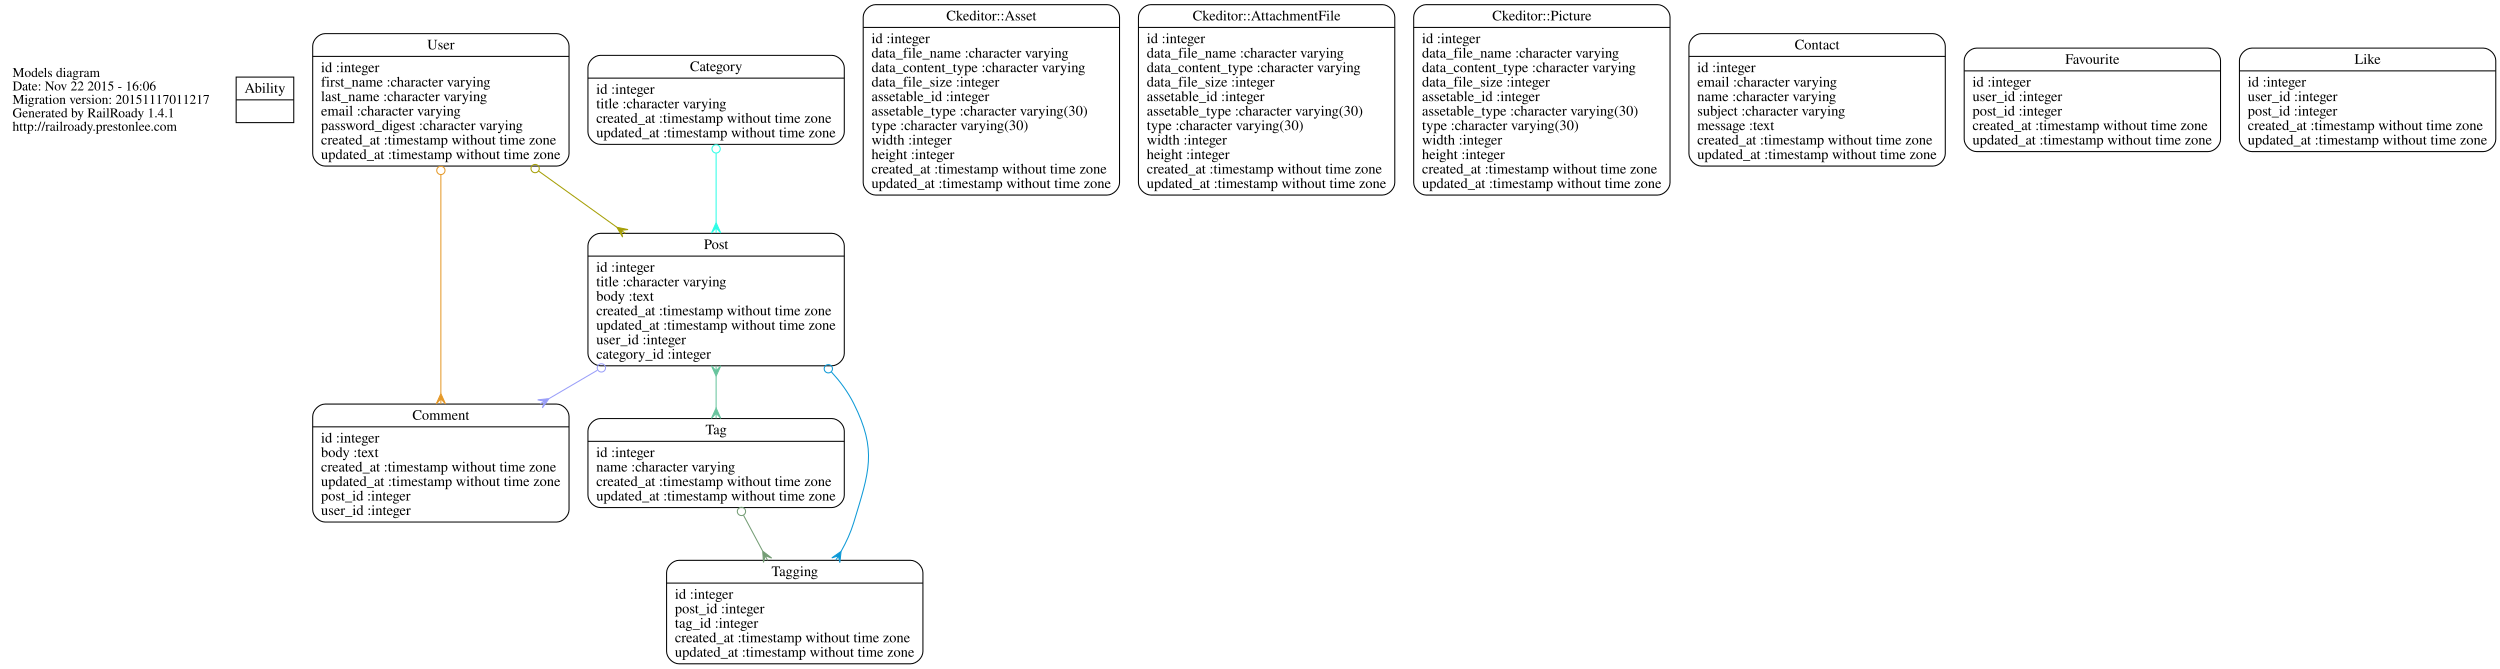
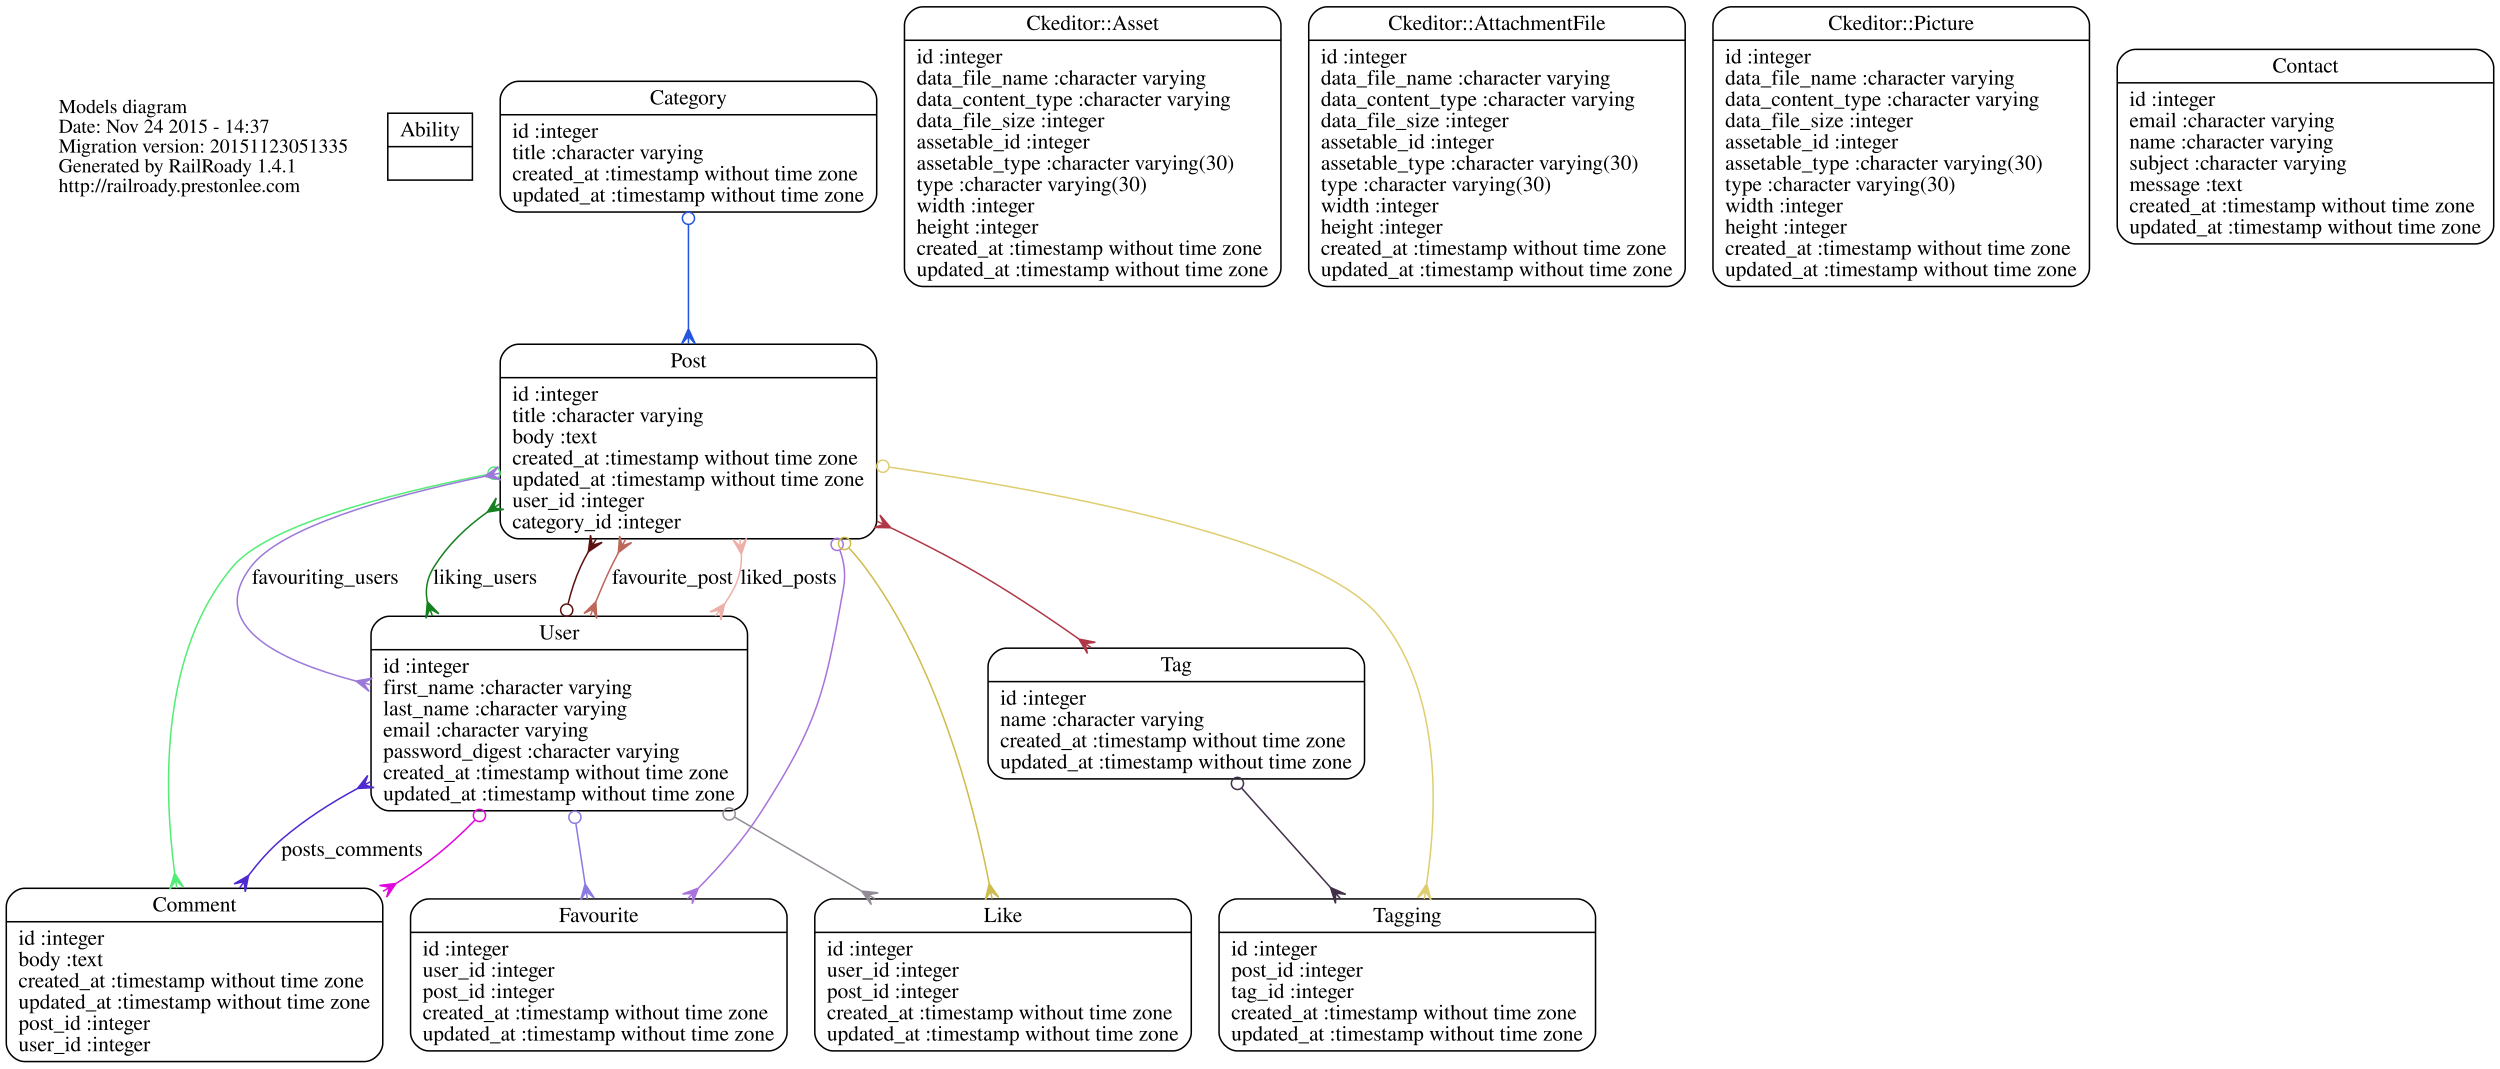
- <svg xmlns="http://www.w3.org/2000/svg" width="2416pt" height="646pt" viewBox="0.00 0.00 2415.84 646.00">
-   <g id="graph0" class="graph" transform="scale(1 1) rotate(0) translate(4 642)">
-     <polygon fill="none" stroke="none" points="-4,4 -4,-642 2411.84,-642 2411.84,4 -4,4" />
+ <svg xmlns="http://www.w3.org/2000/svg" width="1645pt" height="703pt" viewBox="0.00 0.00 1644.72 703.00">
+   <g id="graph0" class="graph" transform="scale(1 1) rotate(0) translate(4 699)">
+     <polygon fill="none" stroke="none" points="-4,4 -4,-699 1640.72,-699 1640.72,4 -4,4" />
    <g id="node1" class="node">
-       <text text-anchor="start" x="8" y="-567.6" font-family="Times,serif" font-size="13.00">Models diagram</text>
-       <text text-anchor="start" x="8" y="-554.6" font-family="Times,serif" font-size="13.00">Date: Nov 22 2015 - 16:06</text>
-       <text text-anchor="start" x="8" y="-541.6" font-family="Times,serif" font-size="13.00">Migration version: 20151117011217</text>
-       <text text-anchor="start" x="8" y="-528.6" font-family="Times,serif" font-size="13.00">Generated by RailRoady 1.4.1</text>
-       <text text-anchor="start" x="8" y="-515.6" font-family="Times,serif" font-size="13.00">http://railroady.prestonlee.com</text>
+       <text text-anchor="start" x="34.413" y="-624.6" font-family="Times,serif" font-size="13.00">Models diagram</text>
+       <text text-anchor="start" x="34.413" y="-611.6" font-family="Times,serif" font-size="13.00">Date: Nov 24 2015 - 14:37</text>
+       <text text-anchor="start" x="34.413" y="-598.6" font-family="Times,serif" font-size="13.00">Migration version: 20151123051335</text>
+       <text text-anchor="start" x="34.413" y="-585.6" font-family="Times,serif" font-size="13.00">Generated by RailRoady 1.4.1</text>
+       <text text-anchor="start" x="34.413" y="-572.6" font-family="Times,serif" font-size="13.00">http://railroady.prestonlee.com</text>
    </g>
    <g id="node2" class="node">
-       <polygon fill="none" stroke="black" points="224.139,-523.5 224.139,-567.5 279.808,-567.5 279.808,-523.5 224.139,-523.5" />
-       <text text-anchor="middle" x="251.974" y="-552.3" font-family="Times,serif" font-size="14.00">Ability</text>
-       <polyline fill="none" stroke="black" points="224.139,-545.5 279.808,-545.5 " />
-       <text text-anchor="middle" x="251.974" y="-530.3" font-family="Times,serif" font-size="14.00"> </text>
+       <polygon fill="none" stroke="black" points="251.028,-580.5 251.028,-624.5 306.697,-624.5 306.697,-580.5 251.028,-580.5" />
+       <text text-anchor="middle" x="278.862" y="-609.3" font-family="Times,serif" font-size="14.00">Ability</text>
+       <polyline fill="none" stroke="black" points="251.028,-602.5 306.697,-602.5 " />
+       <text text-anchor="middle" x="278.862" y="-587.3" font-family="Times,serif" font-size="14.00"> </text>
    </g>
    <g id="node3" class="node">
-       <path fill="none" stroke="black" d="M576.111,-502.5C576.111,-502.5 799.836,-502.5 799.836,-502.5 805.836,-502.5 811.836,-508.5 811.836,-514.5 811.836,-514.5 811.836,-576.5 811.836,-576.5 811.836,-582.5 805.836,-588.5 799.836,-588.5 799.836,-588.5 576.111,-588.5 576.111,-588.5 570.111,-588.5 564.111,-582.5 564.111,-576.5 564.111,-576.5 564.111,-514.5 564.111,-514.5 564.111,-508.5 570.111,-502.5 576.111,-502.5" />
-       <text text-anchor="middle" x="687.974" y="-573.3" font-family="Times,serif" font-size="14.00">Category</text>
-       <polyline fill="none" stroke="black" points="564.111,-566.5 811.836,-566.5 " />
-       <text text-anchor="start" x="572.111" y="-551.3" font-family="Times,serif" font-size="14.00">id :integer</text>
-       <text text-anchor="start" x="572.111" y="-537.3" font-family="Times,serif" font-size="14.00">title :character varying</text>
-       <text text-anchor="start" x="572.111" y="-523.3" font-family="Times,serif" font-size="14.00">created_at :timestamp without time zone</text>
-       <text text-anchor="start" x="572.111" y="-509.3" font-family="Times,serif" font-size="14.00">updated_at :timestamp without time zone</text>
+       <path fill="none" stroke="black" d="M337,-559.5C337,-559.5 560.725,-559.5 560.725,-559.5 566.725,-559.5 572.725,-565.5 572.725,-571.5 572.725,-571.5 572.725,-633.5 572.725,-633.5 572.725,-639.5 566.725,-645.5 560.725,-645.5 560.725,-645.5 337,-645.5 337,-645.5 331,-645.5 325,-639.5 325,-633.5 325,-633.5 325,-571.5 325,-571.5 325,-565.5 331,-559.5 337,-559.5" />
+       <text text-anchor="middle" x="448.862" y="-630.3" font-family="Times,serif" font-size="14.00">Category</text>
+       <polyline fill="none" stroke="black" points="325,-623.5 572.725,-623.5 " />
+       <text text-anchor="start" x="333" y="-608.3" font-family="Times,serif" font-size="14.00">id :integer</text>
+       <text text-anchor="start" x="333" y="-594.3" font-family="Times,serif" font-size="14.00">title :character varying</text>
+       <text text-anchor="start" x="333" y="-580.3" font-family="Times,serif" font-size="14.00">created_at :timestamp without time zone</text>
+       <text text-anchor="start" x="333" y="-566.3" font-family="Times,serif" font-size="14.00">updated_at :timestamp without time zone</text>
    </g>
    <g id="node11" class="node">
-       <path fill="none" stroke="black" d="M576.111,-288.5C576.111,-288.5 799.836,-288.5 799.836,-288.5 805.836,-288.5 811.836,-294.5 811.836,-300.5 811.836,-300.5 811.836,-404.5 811.836,-404.5 811.836,-410.5 805.836,-416.5 799.836,-416.5 799.836,-416.5 576.111,-416.5 576.111,-416.5 570.111,-416.5 564.111,-410.5 564.111,-404.5 564.111,-404.5 564.111,-300.5 564.111,-300.5 564.111,-294.5 570.111,-288.5 576.111,-288.5" />
-       <text text-anchor="middle" x="687.974" y="-401.3" font-family="Times,serif" font-size="14.00">Post</text>
-       <polyline fill="none" stroke="black" points="564.111,-394.5 811.836,-394.5 " />
-       <text text-anchor="start" x="572.111" y="-379.3" font-family="Times,serif" font-size="14.00">id :integer</text>
-       <text text-anchor="start" x="572.111" y="-365.3" font-family="Times,serif" font-size="14.00">title :character varying</text>
-       <text text-anchor="start" x="572.111" y="-351.3" font-family="Times,serif" font-size="14.00">body :text</text>
-       <text text-anchor="start" x="572.111" y="-337.3" font-family="Times,serif" font-size="14.00">created_at :timestamp without time zone</text>
-       <text text-anchor="start" x="572.111" y="-323.3" font-family="Times,serif" font-size="14.00">updated_at :timestamp without time zone</text>
-       <text text-anchor="start" x="572.111" y="-309.3" font-family="Times,serif" font-size="14.00">user_id :integer</text>
-       <text text-anchor="start" x="572.111" y="-295.3" font-family="Times,serif" font-size="14.00">category_id :integer</text>
+       <path fill="none" stroke="black" d="M337,-344.5C337,-344.5 560.725,-344.5 560.725,-344.5 566.725,-344.5 572.725,-350.5 572.725,-356.5 572.725,-356.5 572.725,-460.5 572.725,-460.5 572.725,-466.5 566.725,-472.5 560.725,-472.5 560.725,-472.5 337,-472.5 337,-472.5 331,-472.5 325,-466.5 325,-460.5 325,-460.5 325,-356.5 325,-356.5 325,-350.5 331,-344.5 337,-344.5" />
+       <text text-anchor="middle" x="448.862" y="-457.3" font-family="Times,serif" font-size="14.00">Post</text>
+       <polyline fill="none" stroke="black" points="325,-450.5 572.725,-450.5 " />
+       <text text-anchor="start" x="333" y="-435.3" font-family="Times,serif" font-size="14.00">id :integer</text>
+       <text text-anchor="start" x="333" y="-421.3" font-family="Times,serif" font-size="14.00">title :character varying</text>
+       <text text-anchor="start" x="333" y="-407.3" font-family="Times,serif" font-size="14.00">body :text</text>
+       <text text-anchor="start" x="333" y="-393.3" font-family="Times,serif" font-size="14.00">created_at :timestamp without time zone</text>
+       <text text-anchor="start" x="333" y="-379.3" font-family="Times,serif" font-size="14.00">updated_at :timestamp without time zone</text>
+       <text text-anchor="start" x="333" y="-365.3" font-family="Times,serif" font-size="14.00">user_id :integer</text>
+       <text text-anchor="start" x="333" y="-351.3" font-family="Times,serif" font-size="14.00">category_id :integer</text>
    </g>
    <g id="edge1" class="edge">
-       <path fill="none" stroke="#2efde6" d="M687.974,-493.957C687.974,-473.446 687.974,-449.351 687.974,-426.965" />
-       <ellipse fill="none" stroke="#2efde6" cx="687.974" cy="-498.111" rx="4" ry="4" />
-       <polygon fill="#2efde6" stroke="#2efde6" points="687.974,-426.818 692.474,-416.818 687.974,-421.818 687.974,-416.818 687.974,-416.818 687.974,-416.818 687.974,-421.818 683.474,-416.818 687.974,-426.818 687.974,-426.818" />
+       <path fill="none" stroke="#2355e0" d="M448.862,-551.097C448.862,-530.288 448.862,-505.756 448.862,-483.009" />
+       <ellipse fill="none" stroke="#2355e0" cx="448.862" cy="-555.365" rx="4" ry="4" />
+       <polygon fill="#2355e0" stroke="#2355e0" points="448.862,-482.703 453.362,-472.702 448.862,-477.703 448.862,-472.703 448.862,-472.703 448.862,-472.703 448.862,-477.703 444.362,-472.703 448.862,-482.703 448.862,-482.703" />
    </g>
    <g id="node4" class="node">
-       <path fill="none" stroke="black" d="M842.111,-453.5C842.111,-453.5 1065.84,-453.5 1065.84,-453.5 1071.84,-453.5 1077.84,-459.5 1077.84,-465.5 1077.84,-465.5 1077.84,-625.5 1077.84,-625.5 1077.84,-631.5 1071.84,-637.5 1065.84,-637.5 1065.84,-637.5 842.111,-637.5 842.111,-637.5 836.111,-637.5 830.111,-631.5 830.111,-625.5 830.111,-625.5 830.111,-465.5 830.111,-465.5 830.111,-459.5 836.111,-453.5 842.111,-453.5" />
-       <text text-anchor="middle" x="953.974" y="-622.3" font-family="Times,serif" font-size="14.00">Ckeditor::Asset</text>
-       <polyline fill="none" stroke="black" points="830.111,-615.5 1077.84,-615.5 " />
-       <text text-anchor="start" x="838.111" y="-600.3" font-family="Times,serif" font-size="14.00">id :integer</text>
-       <text text-anchor="start" x="838.111" y="-586.3" font-family="Times,serif" font-size="14.00">data_file_name :character varying</text>
-       <text text-anchor="start" x="838.111" y="-572.3" font-family="Times,serif" font-size="14.00">data_content_type :character varying</text>
-       <text text-anchor="start" x="838.111" y="-558.3" font-family="Times,serif" font-size="14.00">data_file_size :integer</text>
-       <text text-anchor="start" x="838.111" y="-544.3" font-family="Times,serif" font-size="14.00">assetable_id :integer</text>
-       <text text-anchor="start" x="838.111" y="-530.3" font-family="Times,serif" font-size="14.00">assetable_type :character varying(30)</text>
-       <text text-anchor="start" x="838.111" y="-516.3" font-family="Times,serif" font-size="14.00">type :character varying(30)</text>
-       <text text-anchor="start" x="838.111" y="-502.3" font-family="Times,serif" font-size="14.00">width :integer</text>
-       <text text-anchor="start" x="838.111" y="-488.3" font-family="Times,serif" font-size="14.00">height :integer</text>
-       <text text-anchor="start" x="838.111" y="-474.3" font-family="Times,serif" font-size="14.00">created_at :timestamp without time zone</text>
-       <text text-anchor="start" x="838.111" y="-460.3" font-family="Times,serif" font-size="14.00">updated_at :timestamp without time zone</text>
+       <path fill="none" stroke="black" d="M603,-510.5C603,-510.5 826.725,-510.5 826.725,-510.5 832.725,-510.5 838.725,-516.5 838.725,-522.5 838.725,-522.5 838.725,-682.5 838.725,-682.5 838.725,-688.5 832.725,-694.5 826.725,-694.5 826.725,-694.5 603,-694.5 603,-694.5 597,-694.5 591,-688.5 591,-682.5 591,-682.5 591,-522.5 591,-522.5 591,-516.5 597,-510.5 603,-510.5" />
+       <text text-anchor="middle" x="714.862" y="-679.3" font-family="Times,serif" font-size="14.00">Ckeditor::Asset</text>
+       <polyline fill="none" stroke="black" points="591,-672.5 838.725,-672.5 " />
+       <text text-anchor="start" x="599" y="-657.3" font-family="Times,serif" font-size="14.00">id :integer</text>
+       <text text-anchor="start" x="599" y="-643.3" font-family="Times,serif" font-size="14.00">data_file_name :character varying</text>
+       <text text-anchor="start" x="599" y="-629.3" font-family="Times,serif" font-size="14.00">data_content_type :character varying</text>
+       <text text-anchor="start" x="599" y="-615.3" font-family="Times,serif" font-size="14.00">data_file_size :integer</text>
+       <text text-anchor="start" x="599" y="-601.3" font-family="Times,serif" font-size="14.00">assetable_id :integer</text>
+       <text text-anchor="start" x="599" y="-587.3" font-family="Times,serif" font-size="14.00">assetable_type :character varying(30)</text>
+       <text text-anchor="start" x="599" y="-573.3" font-family="Times,serif" font-size="14.00">type :character varying(30)</text>
+       <text text-anchor="start" x="599" y="-559.3" font-family="Times,serif" font-size="14.00">width :integer</text>
+       <text text-anchor="start" x="599" y="-545.3" font-family="Times,serif" font-size="14.00">height :integer</text>
+       <text text-anchor="start" x="599" y="-531.3" font-family="Times,serif" font-size="14.00">created_at :timestamp without time zone</text>
+       <text text-anchor="start" x="599" y="-517.3" font-family="Times,serif" font-size="14.00">updated_at :timestamp without time zone</text>
    </g>
    <g id="node5" class="node">
-       <path fill="none" stroke="black" d="M1108.11,-453.5C1108.11,-453.5 1331.84,-453.5 1331.84,-453.5 1337.84,-453.5 1343.84,-459.5 1343.84,-465.5 1343.84,-465.5 1343.84,-625.5 1343.84,-625.5 1343.84,-631.5 1337.84,-637.5 1331.84,-637.5 1331.84,-637.5 1108.11,-637.5 1108.11,-637.5 1102.11,-637.5 1096.11,-631.5 1096.11,-625.5 1096.11,-625.5 1096.11,-465.5 1096.11,-465.5 1096.11,-459.5 1102.11,-453.5 1108.11,-453.5" />
-       <text text-anchor="middle" x="1219.97" y="-622.3" font-family="Times,serif" font-size="14.00">Ckeditor::AttachmentFile</text>
-       <polyline fill="none" stroke="black" points="1096.11,-615.5 1343.84,-615.5 " />
-       <text text-anchor="start" x="1104.11" y="-600.3" font-family="Times,serif" font-size="14.00">id :integer</text>
-       <text text-anchor="start" x="1104.11" y="-586.3" font-family="Times,serif" font-size="14.00">data_file_name :character varying</text>
-       <text text-anchor="start" x="1104.11" y="-572.3" font-family="Times,serif" font-size="14.00">data_content_type :character varying</text>
-       <text text-anchor="start" x="1104.11" y="-558.3" font-family="Times,serif" font-size="14.00">data_file_size :integer</text>
-       <text text-anchor="start" x="1104.11" y="-544.3" font-family="Times,serif" font-size="14.00">assetable_id :integer</text>
-       <text text-anchor="start" x="1104.11" y="-530.3" font-family="Times,serif" font-size="14.00">assetable_type :character varying(30)</text>
-       <text text-anchor="start" x="1104.11" y="-516.3" font-family="Times,serif" font-size="14.00">type :character varying(30)</text>
-       <text text-anchor="start" x="1104.11" y="-502.3" font-family="Times,serif" font-size="14.00">width :integer</text>
-       <text text-anchor="start" x="1104.11" y="-488.3" font-family="Times,serif" font-size="14.00">height :integer</text>
-       <text text-anchor="start" x="1104.11" y="-474.3" font-family="Times,serif" font-size="14.00">created_at :timestamp without time zone</text>
-       <text text-anchor="start" x="1104.11" y="-460.3" font-family="Times,serif" font-size="14.00">updated_at :timestamp without time zone</text>
+       <path fill="none" stroke="black" d="M869,-510.5C869,-510.5 1092.72,-510.5 1092.72,-510.5 1098.72,-510.5 1104.72,-516.5 1104.72,-522.5 1104.72,-522.5 1104.72,-682.5 1104.72,-682.5 1104.72,-688.5 1098.72,-694.5 1092.72,-694.5 1092.72,-694.5 869,-694.5 869,-694.5 863,-694.5 857,-688.5 857,-682.5 857,-682.5 857,-522.5 857,-522.5 857,-516.5 863,-510.5 869,-510.5" />
+       <text text-anchor="middle" x="980.862" y="-679.3" font-family="Times,serif" font-size="14.00">Ckeditor::AttachmentFile</text>
+       <polyline fill="none" stroke="black" points="857,-672.5 1104.72,-672.5 " />
+       <text text-anchor="start" x="865" y="-657.3" font-family="Times,serif" font-size="14.00">id :integer</text>
+       <text text-anchor="start" x="865" y="-643.3" font-family="Times,serif" font-size="14.00">data_file_name :character varying</text>
+       <text text-anchor="start" x="865" y="-629.3" font-family="Times,serif" font-size="14.00">data_content_type :character varying</text>
+       <text text-anchor="start" x="865" y="-615.3" font-family="Times,serif" font-size="14.00">data_file_size :integer</text>
+       <text text-anchor="start" x="865" y="-601.3" font-family="Times,serif" font-size="14.00">assetable_id :integer</text>
+       <text text-anchor="start" x="865" y="-587.3" font-family="Times,serif" font-size="14.00">assetable_type :character varying(30)</text>
+       <text text-anchor="start" x="865" y="-573.3" font-family="Times,serif" font-size="14.00">type :character varying(30)</text>
+       <text text-anchor="start" x="865" y="-559.3" font-family="Times,serif" font-size="14.00">width :integer</text>
+       <text text-anchor="start" x="865" y="-545.3" font-family="Times,serif" font-size="14.00">height :integer</text>
+       <text text-anchor="start" x="865" y="-531.3" font-family="Times,serif" font-size="14.00">created_at :timestamp without time zone</text>
+       <text text-anchor="start" x="865" y="-517.3" font-family="Times,serif" font-size="14.00">updated_at :timestamp without time zone</text>
    </g>
    <g id="node6" class="node">
-       <path fill="none" stroke="black" d="M1374.11,-453.5C1374.11,-453.5 1597.84,-453.5 1597.84,-453.5 1603.84,-453.5 1609.84,-459.5 1609.84,-465.5 1609.84,-465.5 1609.84,-625.5 1609.84,-625.5 1609.84,-631.5 1603.84,-637.5 1597.84,-637.5 1597.84,-637.5 1374.11,-637.5 1374.11,-637.5 1368.11,-637.5 1362.11,-631.5 1362.11,-625.5 1362.11,-625.5 1362.11,-465.5 1362.11,-465.5 1362.11,-459.5 1368.11,-453.5 1374.11,-453.5" />
-       <text text-anchor="middle" x="1485.97" y="-622.3" font-family="Times,serif" font-size="14.00">Ckeditor::Picture</text>
-       <polyline fill="none" stroke="black" points="1362.11,-615.5 1609.84,-615.5 " />
-       <text text-anchor="start" x="1370.11" y="-600.3" font-family="Times,serif" font-size="14.00">id :integer</text>
-       <text text-anchor="start" x="1370.11" y="-586.3" font-family="Times,serif" font-size="14.00">data_file_name :character varying</text>
-       <text text-anchor="start" x="1370.11" y="-572.3" font-family="Times,serif" font-size="14.00">data_content_type :character varying</text>
-       <text text-anchor="start" x="1370.11" y="-558.3" font-family="Times,serif" font-size="14.00">data_file_size :integer</text>
-       <text text-anchor="start" x="1370.11" y="-544.3" font-family="Times,serif" font-size="14.00">assetable_id :integer</text>
-       <text text-anchor="start" x="1370.11" y="-530.3" font-family="Times,serif" font-size="14.00">assetable_type :character varying(30)</text>
-       <text text-anchor="start" x="1370.11" y="-516.3" font-family="Times,serif" font-size="14.00">type :character varying(30)</text>
-       <text text-anchor="start" x="1370.11" y="-502.3" font-family="Times,serif" font-size="14.00">width :integer</text>
-       <text text-anchor="start" x="1370.11" y="-488.3" font-family="Times,serif" font-size="14.00">height :integer</text>
-       <text text-anchor="start" x="1370.11" y="-474.3" font-family="Times,serif" font-size="14.00">created_at :timestamp without time zone</text>
-       <text text-anchor="start" x="1370.11" y="-460.3" font-family="Times,serif" font-size="14.00">updated_at :timestamp without time zone</text>
+       <path fill="none" stroke="black" d="M1135,-510.5C1135,-510.5 1358.72,-510.5 1358.72,-510.5 1364.72,-510.5 1370.72,-516.5 1370.72,-522.5 1370.72,-522.5 1370.72,-682.5 1370.72,-682.5 1370.72,-688.5 1364.72,-694.5 1358.72,-694.5 1358.72,-694.5 1135,-694.5 1135,-694.5 1129,-694.5 1123,-688.5 1123,-682.5 1123,-682.5 1123,-522.5 1123,-522.5 1123,-516.5 1129,-510.5 1135,-510.5" />
+       <text text-anchor="middle" x="1246.86" y="-679.3" font-family="Times,serif" font-size="14.00">Ckeditor::Picture</text>
+       <polyline fill="none" stroke="black" points="1123,-672.5 1370.72,-672.5 " />
+       <text text-anchor="start" x="1131" y="-657.3" font-family="Times,serif" font-size="14.00">id :integer</text>
+       <text text-anchor="start" x="1131" y="-643.3" font-family="Times,serif" font-size="14.00">data_file_name :character varying</text>
+       <text text-anchor="start" x="1131" y="-629.3" font-family="Times,serif" font-size="14.00">data_content_type :character varying</text>
+       <text text-anchor="start" x="1131" y="-615.3" font-family="Times,serif" font-size="14.00">data_file_size :integer</text>
+       <text text-anchor="start" x="1131" y="-601.3" font-family="Times,serif" font-size="14.00">assetable_id :integer</text>
+       <text text-anchor="start" x="1131" y="-587.3" font-family="Times,serif" font-size="14.00">assetable_type :character varying(30)</text>
+       <text text-anchor="start" x="1131" y="-573.3" font-family="Times,serif" font-size="14.00">type :character varying(30)</text>
+       <text text-anchor="start" x="1131" y="-559.3" font-family="Times,serif" font-size="14.00">width :integer</text>
+       <text text-anchor="start" x="1131" y="-545.3" font-family="Times,serif" font-size="14.00">height :integer</text>
+       <text text-anchor="start" x="1131" y="-531.3" font-family="Times,serif" font-size="14.00">created_at :timestamp without time zone</text>
+       <text text-anchor="start" x="1131" y="-517.3" font-family="Times,serif" font-size="14.00">updated_at :timestamp without time zone</text>
    </g>
    <g id="node7" class="node">
-       <path fill="none" stroke="black" d="M310.111,-137.5C310.111,-137.5 533.836,-137.5 533.836,-137.5 539.836,-137.5 545.836,-143.5 545.836,-149.5 545.836,-149.5 545.836,-239.5 545.836,-239.5 545.836,-245.5 539.836,-251.5 533.836,-251.5 533.836,-251.5 310.111,-251.5 310.111,-251.5 304.111,-251.5 298.111,-245.5 298.111,-239.5 298.111,-239.5 298.111,-149.5 298.111,-149.5 298.111,-143.5 304.111,-137.5 310.111,-137.5" />
-       <text text-anchor="middle" x="421.974" y="-236.3" font-family="Times,serif" font-size="14.00">Comment</text>
-       <polyline fill="none" stroke="black" points="298.111,-229.5 545.836,-229.5 " />
-       <text text-anchor="start" x="306.111" y="-214.3" font-family="Times,serif" font-size="14.00">id :integer</text>
-       <text text-anchor="start" x="306.111" y="-200.3" font-family="Times,serif" font-size="14.00">body :text</text>
-       <text text-anchor="start" x="306.111" y="-186.3" font-family="Times,serif" font-size="14.00">created_at :timestamp without time zone</text>
-       <text text-anchor="start" x="306.111" y="-172.3" font-family="Times,serif" font-size="14.00">updated_at :timestamp without time zone</text>
-       <text text-anchor="start" x="306.111" y="-158.3" font-family="Times,serif" font-size="14.00">post_id :integer</text>
-       <text text-anchor="start" x="306.111" y="-144.3" font-family="Times,serif" font-size="14.00">user_id :integer</text>
+       <path fill="none" stroke="black" d="M12,-0.5C12,-0.5 235.725,-0.5 235.725,-0.5 241.725,-0.5 247.725,-6.5 247.725,-12.5 247.725,-12.5 247.725,-102.5 247.725,-102.5 247.725,-108.5 241.725,-114.5 235.725,-114.5 235.725,-114.5 12,-114.5 12,-114.5 6,-114.5 0,-108.5 0,-102.5 0,-102.5 0,-12.5 0,-12.5 0,-6.5 6,-0.5 12,-0.5" />
+       <text text-anchor="middle" x="123.862" y="-99.3" font-family="Times,serif" font-size="14.00">Comment</text>
+       <polyline fill="none" stroke="black" points="0,-92.5 247.725,-92.5 " />
+       <text text-anchor="start" x="8" y="-77.3" font-family="Times,serif" font-size="14.00">id :integer</text>
+       <text text-anchor="start" x="8" y="-63.3" font-family="Times,serif" font-size="14.00">body :text</text>
+       <text text-anchor="start" x="8" y="-49.3" font-family="Times,serif" font-size="14.00">created_at :timestamp without time zone</text>
+       <text text-anchor="start" x="8" y="-35.3" font-family="Times,serif" font-size="14.00">updated_at :timestamp without time zone</text>
+       <text text-anchor="start" x="8" y="-21.3" font-family="Times,serif" font-size="14.00">post_id :integer</text>
+       <text text-anchor="start" x="8" y="-7.3" font-family="Times,serif" font-size="14.00">user_id :integer</text>
    </g>
    <g id="node8" class="node">
-       <path fill="none" stroke="black" d="M1640.11,-481.5C1640.11,-481.5 1863.84,-481.5 1863.84,-481.5 1869.84,-481.5 1875.84,-487.5 1875.84,-493.5 1875.84,-493.5 1875.84,-597.5 1875.84,-597.5 1875.84,-603.5 1869.84,-609.5 1863.84,-609.5 1863.84,-609.5 1640.11,-609.5 1640.11,-609.5 1634.11,-609.5 1628.11,-603.5 1628.11,-597.5 1628.11,-597.5 1628.11,-493.5 1628.11,-493.5 1628.11,-487.5 1634.11,-481.5 1640.11,-481.5" />
-       <text text-anchor="middle" x="1751.97" y="-594.3" font-family="Times,serif" font-size="14.00">Contact</text>
-       <polyline fill="none" stroke="black" points="1628.11,-587.5 1875.84,-587.5 " />
-       <text text-anchor="start" x="1636.11" y="-572.3" font-family="Times,serif" font-size="14.00">id :integer</text>
-       <text text-anchor="start" x="1636.11" y="-558.3" font-family="Times,serif" font-size="14.00">email :character varying</text>
-       <text text-anchor="start" x="1636.11" y="-544.3" font-family="Times,serif" font-size="14.00">name :character varying</text>
-       <text text-anchor="start" x="1636.11" y="-530.3" font-family="Times,serif" font-size="14.00">subject :character varying</text>
-       <text text-anchor="start" x="1636.11" y="-516.3" font-family="Times,serif" font-size="14.00">message :text</text>
-       <text text-anchor="start" x="1636.11" y="-502.3" font-family="Times,serif" font-size="14.00">created_at :timestamp without time zone</text>
-       <text text-anchor="start" x="1636.11" y="-488.3" font-family="Times,serif" font-size="14.00">updated_at :timestamp without time zone</text>
+       <path fill="none" stroke="black" d="M1401,-538.5C1401,-538.5 1624.72,-538.5 1624.72,-538.5 1630.72,-538.5 1636.72,-544.5 1636.72,-550.5 1636.72,-550.5 1636.72,-654.5 1636.72,-654.5 1636.72,-660.5 1630.72,-666.5 1624.72,-666.5 1624.72,-666.5 1401,-666.5 1401,-666.5 1395,-666.5 1389,-660.5 1389,-654.5 1389,-654.5 1389,-550.5 1389,-550.5 1389,-544.5 1395,-538.5 1401,-538.5" />
+       <text text-anchor="middle" x="1512.86" y="-651.3" font-family="Times,serif" font-size="14.00">Contact</text>
+       <polyline fill="none" stroke="black" points="1389,-644.5 1636.72,-644.5 " />
+       <text text-anchor="start" x="1397" y="-629.3" font-family="Times,serif" font-size="14.00">id :integer</text>
+       <text text-anchor="start" x="1397" y="-615.3" font-family="Times,serif" font-size="14.00">email :character varying</text>
+       <text text-anchor="start" x="1397" y="-601.3" font-family="Times,serif" font-size="14.00">name :character varying</text>
+       <text text-anchor="start" x="1397" y="-587.3" font-family="Times,serif" font-size="14.00">subject :character varying</text>
+       <text text-anchor="start" x="1397" y="-573.3" font-family="Times,serif" font-size="14.00">message :text</text>
+       <text text-anchor="start" x="1397" y="-559.3" font-family="Times,serif" font-size="14.00">created_at :timestamp without time zone</text>
+       <text text-anchor="start" x="1397" y="-545.3" font-family="Times,serif" font-size="14.00">updated_at :timestamp without time zone</text>
    </g>
    <g id="node9" class="node">
-       <path fill="none" stroke="black" d="M1906.11,-495.5C1906.11,-495.5 2129.84,-495.5 2129.84,-495.5 2135.84,-495.5 2141.84,-501.5 2141.84,-507.5 2141.84,-507.5 2141.84,-583.5 2141.84,-583.5 2141.84,-589.5 2135.84,-595.5 2129.84,-595.5 2129.84,-595.5 1906.11,-595.5 1906.11,-595.5 1900.11,-595.5 1894.11,-589.5 1894.11,-583.5 1894.11,-583.5 1894.11,-507.5 1894.11,-507.5 1894.11,-501.5 1900.11,-495.5 1906.11,-495.5" />
-       <text text-anchor="middle" x="2017.97" y="-580.3" font-family="Times,serif" font-size="14.00">Favourite</text>
-       <polyline fill="none" stroke="black" points="1894.11,-573.5 2141.84,-573.5 " />
-       <text text-anchor="start" x="1902.11" y="-558.3" font-family="Times,serif" font-size="14.00">id :integer</text>
-       <text text-anchor="start" x="1902.11" y="-544.3" font-family="Times,serif" font-size="14.00">user_id :integer</text>
-       <text text-anchor="start" x="1902.11" y="-530.3" font-family="Times,serif" font-size="14.00">post_id :integer</text>
-       <text text-anchor="start" x="1902.11" y="-516.3" font-family="Times,serif" font-size="14.00">created_at :timestamp without time zone</text>
-       <text text-anchor="start" x="1902.11" y="-502.3" font-family="Times,serif" font-size="14.00">updated_at :timestamp without time zone</text>
+       <path fill="none" stroke="black" d="M278,-7.5C278,-7.5 501.725,-7.5 501.725,-7.5 507.725,-7.5 513.725,-13.5 513.725,-19.5 513.725,-19.5 513.725,-95.5 513.725,-95.5 513.725,-101.5 507.725,-107.5 501.725,-107.5 501.725,-107.5 278,-107.5 278,-107.5 272,-107.5 266,-101.5 266,-95.5 266,-95.5 266,-19.5 266,-19.5 266,-13.5 272,-7.5 278,-7.5" />
+       <text text-anchor="middle" x="389.862" y="-92.3" font-family="Times,serif" font-size="14.00">Favourite</text>
+       <polyline fill="none" stroke="black" points="266,-85.5 513.725,-85.5 " />
+       <text text-anchor="start" x="274" y="-70.3" font-family="Times,serif" font-size="14.00">id :integer</text>
+       <text text-anchor="start" x="274" y="-56.3" font-family="Times,serif" font-size="14.00">user_id :integer</text>
+       <text text-anchor="start" x="274" y="-42.3" font-family="Times,serif" font-size="14.00">post_id :integer</text>
+       <text text-anchor="start" x="274" y="-28.3" font-family="Times,serif" font-size="14.00">created_at :timestamp without time zone</text>
+       <text text-anchor="start" x="274" y="-14.3" font-family="Times,serif" font-size="14.00">updated_at :timestamp without time zone</text>
    </g>
    <g id="node10" class="node">
-       <path fill="none" stroke="black" d="M2172.11,-495.5C2172.11,-495.5 2395.84,-495.5 2395.84,-495.5 2401.84,-495.5 2407.84,-501.5 2407.84,-507.5 2407.84,-507.5 2407.84,-583.5 2407.84,-583.5 2407.84,-589.5 2401.84,-595.5 2395.84,-595.5 2395.84,-595.5 2172.11,-595.5 2172.11,-595.5 2166.11,-595.5 2160.11,-589.5 2160.11,-583.5 2160.11,-583.5 2160.11,-507.5 2160.11,-507.5 2160.11,-501.5 2166.11,-495.5 2172.11,-495.5" />
-       <text text-anchor="middle" x="2283.97" y="-580.3" font-family="Times,serif" font-size="14.00">Like</text>
-       <polyline fill="none" stroke="black" points="2160.11,-573.5 2407.84,-573.5 " />
-       <text text-anchor="start" x="2168.11" y="-558.3" font-family="Times,serif" font-size="14.00">id :integer</text>
-       <text text-anchor="start" x="2168.11" y="-544.3" font-family="Times,serif" font-size="14.00">user_id :integer</text>
-       <text text-anchor="start" x="2168.11" y="-530.3" font-family="Times,serif" font-size="14.00">post_id :integer</text>
-       <text text-anchor="start" x="2168.11" y="-516.3" font-family="Times,serif" font-size="14.00">created_at :timestamp without time zone</text>
-       <text text-anchor="start" x="2168.11" y="-502.3" font-family="Times,serif" font-size="14.00">updated_at :timestamp without time zone</text>
+       <path fill="none" stroke="black" d="M544,-7.5C544,-7.5 767.725,-7.5 767.725,-7.5 773.725,-7.5 779.725,-13.5 779.725,-19.5 779.725,-19.5 779.725,-95.5 779.725,-95.5 779.725,-101.5 773.725,-107.5 767.725,-107.5 767.725,-107.5 544,-107.5 544,-107.5 538,-107.5 532,-101.5 532,-95.5 532,-95.5 532,-19.5 532,-19.5 532,-13.5 538,-7.5 544,-7.5" />
+       <text text-anchor="middle" x="655.862" y="-92.3" font-family="Times,serif" font-size="14.00">Like</text>
+       <polyline fill="none" stroke="black" points="532,-85.5 779.725,-85.5 " />
+       <text text-anchor="start" x="540" y="-70.3" font-family="Times,serif" font-size="14.00">id :integer</text>
+       <text text-anchor="start" x="540" y="-56.3" font-family="Times,serif" font-size="14.00">user_id :integer</text>
+       <text text-anchor="start" x="540" y="-42.3" font-family="Times,serif" font-size="14.00">post_id :integer</text>
+       <text text-anchor="start" x="540" y="-28.3" font-family="Times,serif" font-size="14.00">created_at :timestamp without time zone</text>
+       <text text-anchor="start" x="540" y="-14.3" font-family="Times,serif" font-size="14.00">updated_at :timestamp without time zone</text>
    </g>
    <g id="edge2" class="edge">
-       <path fill="none" stroke="#999ef9" d="M573.216,-284.199C557.766,-275.137 541.98,-265.88 526.715,-256.927" />
-       <ellipse fill="none" stroke="#999ef9" cx="577.098" cy="-286.475" rx="4" ry="4" />
-       <polygon fill="#999ef9" stroke="#999ef9" points="526.42,-256.754 520.071,-247.814 522.107,-254.225 517.794,-251.696 517.794,-251.696 517.794,-251.696 522.107,-254.225 515.518,-255.577 526.42,-256.754 526.42,-256.754" />
+       <path fill="none" stroke="#53ed76" d="M316.818,-386.828C247.021,-373.058 171.234,-352.595 148.862,-326 102.313,-270.663 102.975,-184.246 110.738,-124.687" />
+       <ellipse fill="none" stroke="#53ed76" cx="320.932" cy="-387.627" rx="4" ry="4" />
+       <polygon fill="#53ed76" stroke="#53ed76" points="110.76,-124.534 116.605,-115.257 111.454,-119.583 112.149,-114.631 112.149,-114.631 112.149,-114.631 111.454,-119.583 107.693,-114.006 110.76,-124.534 110.76,-124.534" />
+     </g>
+     <g id="edge5" class="edge">
+       <path fill="none" stroke="#a873db" d="M548.508,-336.887C551.414,-329.17 552.439,-320.867 550.862,-312 538.674,-243.473 534.415,-223.602 496.862,-165 485.439,-147.174 470.57,-129.993 455.569,-114.826" />
+       <ellipse fill="none" stroke="#a873db" cx="546.691" cy="-340.783" rx="4" ry="4" />
+       <polygon fill="#a873db" stroke="#a873db" points="455.319,-114.579 451.372,-104.348 451.764,-111.063 448.208,-107.548 448.208,-107.548 448.208,-107.548 451.764,-111.063 445.044,-110.747 455.319,-114.579 455.319,-114.579" />
+     </g>
+     <g id="edge7" class="edge">
+       <path fill="none" stroke="#cebc4d" d="M554.385,-338.473C558.122,-334.461 561.639,-330.301 564.862,-326 611.624,-263.602 635.399,-175.559 646.705,-117.776" />
+       <ellipse fill="none" stroke="#cebc4d" cx="551.551" cy="-341.38" rx="4" ry="4" />
+       <polygon fill="#cebc4d" stroke="#cebc4d" points="646.751,-117.533 653.031,-108.543 647.68,-112.62 648.609,-107.707 648.609,-107.707 648.609,-107.707 647.68,-112.62 644.188,-106.871 646.751,-117.533 646.751,-117.533" />
    </g>
    <g id="node12" class="node">
-       <path fill="none" stroke="black" d="M576.111,-151.5C576.111,-151.5 799.836,-151.5 799.836,-151.5 805.836,-151.5 811.836,-157.5 811.836,-163.5 811.836,-163.5 811.836,-225.5 811.836,-225.5 811.836,-231.5 805.836,-237.5 799.836,-237.5 799.836,-237.5 576.111,-237.5 576.111,-237.5 570.111,-237.5 564.111,-231.5 564.111,-225.5 564.111,-225.5 564.111,-163.5 564.111,-163.5 564.111,-157.5 570.111,-151.5 576.111,-151.5" />
-       <text text-anchor="middle" x="687.974" y="-222.3" font-family="Times,serif" font-size="14.00">Tag</text>
-       <polyline fill="none" stroke="black" points="564.111,-215.5 811.836,-215.5 " />
-       <text text-anchor="start" x="572.111" y="-200.3" font-family="Times,serif" font-size="14.00">id :integer</text>
-       <text text-anchor="start" x="572.111" y="-186.3" font-family="Times,serif" font-size="14.00">name :character varying</text>
-       <text text-anchor="start" x="572.111" y="-172.3" font-family="Times,serif" font-size="14.00">created_at :timestamp without time zone</text>
-       <text text-anchor="start" x="572.111" y="-158.3" font-family="Times,serif" font-size="14.00">updated_at :timestamp without time zone</text>
+       <path fill="none" stroke="black" d="M658,-186.5C658,-186.5 881.725,-186.5 881.725,-186.5 887.725,-186.5 893.725,-192.5 893.725,-198.5 893.725,-198.5 893.725,-260.5 893.725,-260.5 893.725,-266.5 887.725,-272.5 881.725,-272.5 881.725,-272.5 658,-272.5 658,-272.5 652,-272.5 646,-266.5 646,-260.5 646,-260.5 646,-198.5 646,-198.5 646,-192.5 652,-186.5 658,-186.5" />
+       <text text-anchor="middle" x="769.862" y="-257.3" font-family="Times,serif" font-size="14.00">Tag</text>
+       <polyline fill="none" stroke="black" points="646,-250.5 893.725,-250.5 " />
+       <text text-anchor="start" x="654" y="-235.3" font-family="Times,serif" font-size="14.00">id :integer</text>
+       <text text-anchor="start" x="654" y="-221.3" font-family="Times,serif" font-size="14.00">name :character varying</text>
+       <text text-anchor="start" x="654" y="-207.3" font-family="Times,serif" font-size="14.00">created_at :timestamp without time zone</text>
+       <text text-anchor="start" x="654" y="-193.3" font-family="Times,serif" font-size="14.00">updated_at :timestamp without time zone</text>
    </g>
    <g id="edge4" class="edge">
-       <path fill="none" stroke="#67c49d" d="M687.974,-278.401C687.974,-268.046 687.974,-257.574 687.974,-247.721" />
-       <polygon fill="#67c49d" stroke="#67c49d" points="687.974,-278.498 683.474,-288.498 687.974,-283.498 687.974,-288.498 687.974,-288.498 687.974,-288.498 687.974,-283.498 692.474,-288.499 687.974,-278.498 687.974,-278.498" />
-       <polygon fill="#67c49d" stroke="#67c49d" points="687.974,-247.708 692.474,-237.708 687.974,-242.708 687.974,-237.708 687.974,-237.708 687.974,-237.708 687.974,-242.708 683.474,-237.708 687.974,-247.708 687.974,-247.708" />
+       <path fill="none" stroke="#b03846" d="M582.353,-351.555C599.258,-343.452 616.131,-334.844 631.862,-326 656.857,-311.948 683.028,-294.586 705.778,-278.536" />
+       <polygon fill="#b03846" stroke="#b03846" points="582.002,-351.721 571.038,-351.937 577.484,-353.862 572.965,-356.003 572.965,-356.003 572.965,-356.003 577.484,-353.862 574.892,-360.07 582.002,-351.721 582.002,-351.721" />
+       <polygon fill="#b03846" stroke="#b03846" points="705.848,-278.487 716.605,-276.358 709.922,-275.589 713.997,-272.691 713.997,-272.691 713.997,-272.691 709.922,-275.589 711.388,-269.024 705.848,-278.487 705.848,-278.487" />
    </g>
    <g id="node13" class="node">
-       <path fill="none" stroke="black" d="M652.111,-0.5C652.111,-0.5 875.836,-0.5 875.836,-0.5 881.836,-0.5 887.836,-6.5 887.836,-12.5 887.836,-12.5 887.836,-88.5 887.836,-88.5 887.836,-94.5 881.836,-100.5 875.836,-100.5 875.836,-100.5 652.111,-100.5 652.111,-100.5 646.111,-100.5 640.111,-94.5 640.111,-88.5 640.111,-88.5 640.111,-12.5 640.111,-12.5 640.111,-6.5 646.111,-0.5 652.111,-0.5" />
-       <text text-anchor="middle" x="763.974" y="-85.3" font-family="Times,serif" font-size="14.00">Tagging</text>
-       <polyline fill="none" stroke="black" points="640.111,-78.5 887.836,-78.5 " />
-       <text text-anchor="start" x="648.111" y="-63.3" font-family="Times,serif" font-size="14.00">id :integer</text>
-       <text text-anchor="start" x="648.111" y="-49.3" font-family="Times,serif" font-size="14.00">post_id :integer</text>
-       <text text-anchor="start" x="648.111" y="-35.3" font-family="Times,serif" font-size="14.00">tag_id :integer</text>
-       <text text-anchor="start" x="648.111" y="-21.3" font-family="Times,serif" font-size="14.00">created_at :timestamp without time zone</text>
-       <text text-anchor="start" x="648.111" y="-7.3" font-family="Times,serif" font-size="14.00">updated_at :timestamp without time zone</text>
+       <path fill="none" stroke="black" d="M810,-7.5C810,-7.5 1033.72,-7.5 1033.72,-7.5 1039.72,-7.5 1045.72,-13.5 1045.72,-19.5 1045.72,-19.5 1045.72,-95.5 1045.72,-95.5 1045.72,-101.5 1039.72,-107.5 1033.72,-107.5 1033.72,-107.5 810,-107.5 810,-107.5 804,-107.5 798,-101.5 798,-95.5 798,-95.5 798,-19.5 798,-19.5 798,-13.5 804,-7.5 810,-7.5" />
+       <text text-anchor="middle" x="921.862" y="-92.3" font-family="Times,serif" font-size="14.00">Tagging</text>
+       <polyline fill="none" stroke="black" points="798,-85.5 1045.72,-85.5 " />
+       <text text-anchor="start" x="806" y="-70.3" font-family="Times,serif" font-size="14.00">id :integer</text>
+       <text text-anchor="start" x="806" y="-56.3" font-family="Times,serif" font-size="14.00">post_id :integer</text>
+       <text text-anchor="start" x="806" y="-42.3" font-family="Times,serif" font-size="14.00">tag_id :integer</text>
+       <text text-anchor="start" x="806" y="-28.3" font-family="Times,serif" font-size="14.00">created_at :timestamp without time zone</text>
+       <text text-anchor="start" x="806" y="-14.3" font-family="Times,serif" font-size="14.00">updated_at :timestamp without time zone</text>
    </g>
    <g id="edge3" class="edge">
-       <path fill="none" stroke="#0d99d6" d="M799.407,-282.548C807.959,-273.289 815.413,-263.105 820.974,-252 843.859,-206.299 835.785,-185.918 820.974,-137 818.104,-127.524 813.8,-118.138 808.818,-109.248" />
-       <ellipse fill="none" stroke="#0d99d6" cx="796.421" cy="-285.628" rx="4" ry="4" />
-       <polygon fill="#0d99d6" stroke="#0d99d6" points="808.75,-109.134 807.506,-98.239 806.194,-104.837 803.638,-100.539 803.638,-100.539 803.638,-100.539 806.194,-104.837 799.771,-102.84 808.75,-109.134 808.75,-109.134" />
-     </g>
-     <g id="edge5" class="edge">
-       <path fill="none" stroke="#749d75" d="M714.445,-144.04C720.395,-132.924 726.761,-121.029 732.88,-109.597" />
-       <ellipse fill="none" stroke="#749d75" cx="712.458" cy="-147.753" rx="4" ry="4" />
-       <polygon fill="#749d75" stroke="#749d75" points="733.002,-109.368 741.689,-102.674 735.362,-104.959 737.721,-100.551 737.721,-100.551 737.721,-100.551 735.362,-104.959 733.754,-98.427 733.002,-109.368 733.002,-109.368" />
+       <path fill="none" stroke="#dfcd70" d="M580.942,-391.619C699.671,-374.422 861.553,-342.731 902.862,-294 943.767,-245.747 942.283,-170.166 934.638,-117.695" />
+       <ellipse fill="none" stroke="#dfcd70" cx="576.788" cy="-392.214" rx="4" ry="4" />
+       <polygon fill="#dfcd70" stroke="#dfcd70" points="934.592,-117.402 937.483,-106.824 933.815,-112.463 933.037,-107.523 933.037,-107.523 933.037,-107.523 933.815,-112.463 928.592,-108.223 934.592,-117.402 934.592,-117.402" />
    </g>
    <g id="node14" class="node">
-       <path fill="none" stroke="black" d="M310.111,-481.5C310.111,-481.5 533.836,-481.5 533.836,-481.5 539.836,-481.5 545.836,-487.5 545.836,-493.5 545.836,-493.5 545.836,-597.5 545.836,-597.5 545.836,-603.5 539.836,-609.5 533.836,-609.5 533.836,-609.5 310.111,-609.5 310.111,-609.5 304.111,-609.5 298.111,-603.5 298.111,-597.5 298.111,-597.5 298.111,-493.5 298.111,-493.5 298.111,-487.5 304.111,-481.5 310.111,-481.5" />
-       <text text-anchor="middle" x="421.974" y="-594.3" font-family="Times,serif" font-size="14.00">User</text>
-       <polyline fill="none" stroke="black" points="298.111,-587.5 545.836,-587.5 " />
-       <text text-anchor="start" x="306.111" y="-572.3" font-family="Times,serif" font-size="14.00">id :integer</text>
-       <text text-anchor="start" x="306.111" y="-558.3" font-family="Times,serif" font-size="14.00">first_name :character varying</text>
-       <text text-anchor="start" x="306.111" y="-544.3" font-family="Times,serif" font-size="14.00">last_name :character varying</text>
-       <text text-anchor="start" x="306.111" y="-530.3" font-family="Times,serif" font-size="14.00">email :character varying</text>
-       <text text-anchor="start" x="306.111" y="-516.3" font-family="Times,serif" font-size="14.00">password_digest :character varying</text>
-       <text text-anchor="start" x="306.111" y="-502.3" font-family="Times,serif" font-size="14.00">created_at :timestamp without time zone</text>
-       <text text-anchor="start" x="306.111" y="-488.3" font-family="Times,serif" font-size="14.00">updated_at :timestamp without time zone</text>
-     </g>
-     <g id="edge7" class="edge">
-       <path fill="none" stroke="#e59929" d="M421.974,-473.062C421.974,-411.118 421.974,-322.17 421.974,-261.786" />
-       <ellipse fill="none" stroke="#e59929" cx="421.974" cy="-477.299" rx="4" ry="4" />
-       <polygon fill="#e59929" stroke="#e59929" points="421.974,-261.604 426.474,-251.604 421.974,-256.604 421.974,-251.604 421.974,-251.604 421.974,-251.604 421.974,-256.604 417.474,-251.604 421.974,-261.604 421.974,-261.604" />
+       <path fill="none" stroke="black" d="M252,-165.5C252,-165.5 475.725,-165.5 475.725,-165.5 481.725,-165.5 487.725,-171.5 487.725,-177.5 487.725,-177.5 487.725,-281.5 487.725,-281.5 487.725,-287.5 481.725,-293.5 475.725,-293.5 475.725,-293.5 252,-293.5 252,-293.5 246,-293.5 240,-287.5 240,-281.5 240,-281.5 240,-177.5 240,-177.5 240,-171.5 246,-165.5 252,-165.5" />
+       <text text-anchor="middle" x="363.862" y="-278.3" font-family="Times,serif" font-size="14.00">User</text>
+       <polyline fill="none" stroke="black" points="240,-271.5 487.725,-271.5 " />
+       <text text-anchor="start" x="248" y="-256.3" font-family="Times,serif" font-size="14.00">id :integer</text>
+       <text text-anchor="start" x="248" y="-242.3" font-family="Times,serif" font-size="14.00">first_name :character varying</text>
+       <text text-anchor="start" x="248" y="-228.3" font-family="Times,serif" font-size="14.00">last_name :character varying</text>
+       <text text-anchor="start" x="248" y="-214.3" font-family="Times,serif" font-size="14.00">email :character varying</text>
+       <text text-anchor="start" x="248" y="-200.3" font-family="Times,serif" font-size="14.00">password_digest :character varying</text>
+       <text text-anchor="start" x="248" y="-186.3" font-family="Times,serif" font-size="14.00">created_at :timestamp without time zone</text>
+       <text text-anchor="start" x="248" y="-172.3" font-family="Times,serif" font-size="14.00">updated_at :timestamp without time zone</text>
    </g>
    <g id="edge6" class="edge">
-       <path fill="none" stroke="#a69f06" d="M516.33,-476.748C540.869,-459.128 567.331,-440.127 591.955,-422.445" />
-       <ellipse fill="none" stroke="#a69f06" cx="513.058" cy="-479.097" rx="4" ry="4" />
-       <polygon fill="#a69f06" stroke="#a69f06" points="592.107,-422.336 602.855,-420.159 596.169,-419.42 600.23,-416.504 600.23,-416.504 600.23,-416.504 596.169,-419.42 597.606,-412.848 592.107,-422.336 592.107,-422.336" />
+       <path fill="none" stroke="#9b79da" d="M314.575,-385.535C249.152,-371.813 180.409,-351.82 160.883,-326 132.517,-288.492 176.069,-265.121 230.006,-250.895" />
+       <polygon fill="#9b79da" stroke="#9b79da" points="314.822,-385.585 323.711,-392.006 319.72,-386.592 324.617,-387.598 324.617,-387.598 324.617,-387.598 319.72,-386.592 325.523,-383.19 314.822,-385.585 314.822,-385.585" />
+       <polygon fill="#9b79da" stroke="#9b79da" points="230.122,-250.866 240.917,-252.795 234.971,-249.648 239.821,-248.43 239.821,-248.43 239.821,-248.43 234.971,-249.648 238.725,-244.066 230.122,-250.866 230.122,-250.866" />
+       <text text-anchor="middle" x="209.852" y="-314.8" font-family="Times,serif" font-size="14.00">favouriting_users</text>
+     </g>
+     <g id="edge8" class="edge">
+       <path fill="none" stroke="#14801f" d="M316.518,-362.014C302.653,-352.191 290.378,-340.321 281.421,-326 276.656,-318.382 275.536,-310.753 277.014,-303.312" />
+       <polygon fill="#14801f" stroke="#14801f" points="316.53,-362.022 322.359,-371.31 320.692,-364.793 324.853,-367.565 324.853,-367.565 324.853,-367.565 320.692,-364.793 327.347,-363.819 316.53,-362.022 316.53,-362.022" />
+       <polygon fill="#14801f" stroke="#14801f" points="277.086,-303.103 284.617,-295.132 278.726,-298.379 280.366,-293.656 280.366,-293.656 280.366,-293.656 278.726,-298.379 276.114,-292.18 277.086,-303.103 277.086,-303.103" />
+       <text text-anchor="middle" x="315.083" y="-314.8" font-family="Times,serif" font-size="14.00">liking_users</text>
+     </g>
+     <g id="edge9" class="edge">
+       <path fill="none" stroke="#412f49" d="M812.798,-180.48C830.946,-160.183 852.218,-136.392 871.133,-115.236" />
+       <ellipse fill="none" stroke="#412f49" cx="810.102" cy="-183.496" rx="4" ry="4" />
+       <polygon fill="#412f49" stroke="#412f49" points="871.32,-115.028 881.34,-110.572 874.653,-111.3 877.985,-107.573 877.985,-107.573 877.985,-107.573 874.653,-111.3 874.631,-104.574 871.32,-115.028 871.32,-115.028" />
+     </g>
+     <g id="edge11" class="edge">
+       <path fill="none" stroke="#e106dd" d="M308.411,-159.374C299.119,-149.877 289.138,-140.743 278.862,-133 271.921,-127.77 264.555,-122.765 256.949,-118.004" />
+       <ellipse fill="none" stroke="#e106dd" cx="311.339" cy="-162.434" rx="4" ry="4" />
+       <polygon fill="#e106dd" stroke="#e106dd" points="256.471,-117.714 250.257,-108.679 252.197,-115.12 247.922,-112.526 247.922,-112.526 247.922,-112.526 252.197,-115.12 245.588,-116.373 256.471,-117.714 256.471,-117.714" />
+     </g>
+     <g id="edge12" class="edge">
+       <path fill="none" stroke="#4e28d1" d="M230.715,-179.969C213.191,-170.515 196.238,-159.559 181.531,-147 173.417,-140.07 166.012,-131.718 159.413,-122.949" />
+       <polygon fill="#4e28d1" stroke="#4e28d1" points="231.057,-180.148 237.838,-188.766 235.489,-182.462 239.921,-184.777 239.921,-184.777 239.921,-184.777 235.489,-182.462 242.004,-180.788 231.057,-180.148 231.057,-180.148" />
+       <polygon fill="#4e28d1" stroke="#4e28d1" points="159.404,-122.937 157.24,-112.187 156.493,-118.872 153.582,-114.807 153.582,-114.807 153.582,-114.807 156.493,-118.872 149.923,-117.427 159.404,-122.937 159.404,-122.937" />
+       <text text-anchor="middle" x="227.528" y="-135.8" font-family="Times,serif" font-size="14.00">posts_comments</text>
+     </g>
+     <g id="edge13" class="edge">
+       <path fill="none" stroke="#8a7be2" d="M374.786,-157.073C376.801,-143.9 378.884,-130.282 380.835,-117.526" />
+       <ellipse fill="none" stroke="#8a7be2" cx="374.149" cy="-161.244" rx="4" ry="4" />
+       <polygon fill="#8a7be2" stroke="#8a7be2" points="380.855,-117.392 386.815,-108.187 381.611,-112.45 382.367,-107.507 382.367,-107.507 382.367,-107.507 381.611,-112.45 377.919,-106.827 380.855,-117.392 380.855,-117.392" />
+     </g>
+     <g id="edge15" class="edge">
+       <path fill="none" stroke="#938c96" d="M479.131,-161.392C506.805,-145.28 536.023,-128.27 562.558,-112.821" />
+       <ellipse fill="none" stroke="#938c96" cx="475.634" cy="-163.427" rx="4" ry="4" />
+       <polygon fill="#938c96" stroke="#938c96" points="562.806,-112.677 573.712,-111.534 567.127,-110.161 571.448,-107.645 571.448,-107.645 571.448,-107.645 567.127,-110.161 569.184,-103.756 562.806,-112.677 562.806,-112.677" />
+     </g>
+     <g id="edge10" class="edge">
+       <path fill="none" stroke="#5d1111" d="M369.666,-301.699C371.692,-310.101 374.36,-318.386 377.862,-326 379.404,-329.351 381.127,-332.668 382.995,-335.936" />
+       <ellipse fill="none" stroke="#5d1111" cx="368.762" cy="-297.535" rx="4" ry="4" />
+       <polygon fill="#5d1111" stroke="#5d1111" points="383.005,-335.952 384.423,-346.826 385.629,-340.208 388.253,-344.464 388.253,-344.464 388.253,-344.464 385.629,-340.208 392.083,-342.103 383.005,-335.952 383.005,-335.952" />
+     </g>
+     <g id="edge14" class="edge">
+       <path fill="none" stroke="#bc675a" d="M387.992,-303.213C391.125,-311.004 394.477,-318.732 397.993,-326 399.491,-329.097 401.078,-332.223 402.73,-335.355" />
+       <polygon fill="#bc675a" stroke="#bc675a" points="387.917,-303.022 388.474,-292.071 386.1,-298.364 384.282,-293.706 384.282,-293.706 384.282,-293.706 386.1,-298.364 380.09,-295.342 387.917,-303.022 387.917,-303.022" />
+       <polygon fill="#bc675a" stroke="#bc675a" points="402.751,-335.394 403.585,-346.328 405.144,-339.784 407.537,-344.174 407.537,-344.174 407.537,-344.174 405.144,-339.784 411.488,-342.021 402.751,-335.394 402.751,-335.394" />
+       <text text-anchor="middle" x="438.297" y="-314.8" font-family="Times,serif" font-size="14.00">favourite_post</text>
+     </g>
+     <g id="edge16" class="edge">
+       <path fill="none" stroke="#edb0a9" d="M472.661,-301.667C474.939,-304.99 477.019,-308.434 478.862,-312 482.497,-319.031 483.889,-326.583 483.721,-334.247" />
+       <polygon fill="#edb0a9" stroke="#edb0a9" points="472.639,-301.637 470.203,-290.945 469.625,-297.647 466.612,-293.657 466.612,-293.657 466.612,-293.657 469.625,-297.647 463.021,-296.369 472.639,-301.637 472.639,-301.637" />
+       <polygon fill="#edb0a9" stroke="#edb0a9" points="483.704,-334.409 478.184,-343.884 483.182,-339.382 482.66,-344.354 482.66,-344.354 482.66,-344.354 483.182,-339.382 487.135,-344.824 483.704,-334.409 483.704,-334.409" />
+       <text text-anchor="middle" x="514.752" y="-314.8" font-family="Times,serif" font-size="14.00">liked_posts</text>
    </g>
  </g>
</svg>
